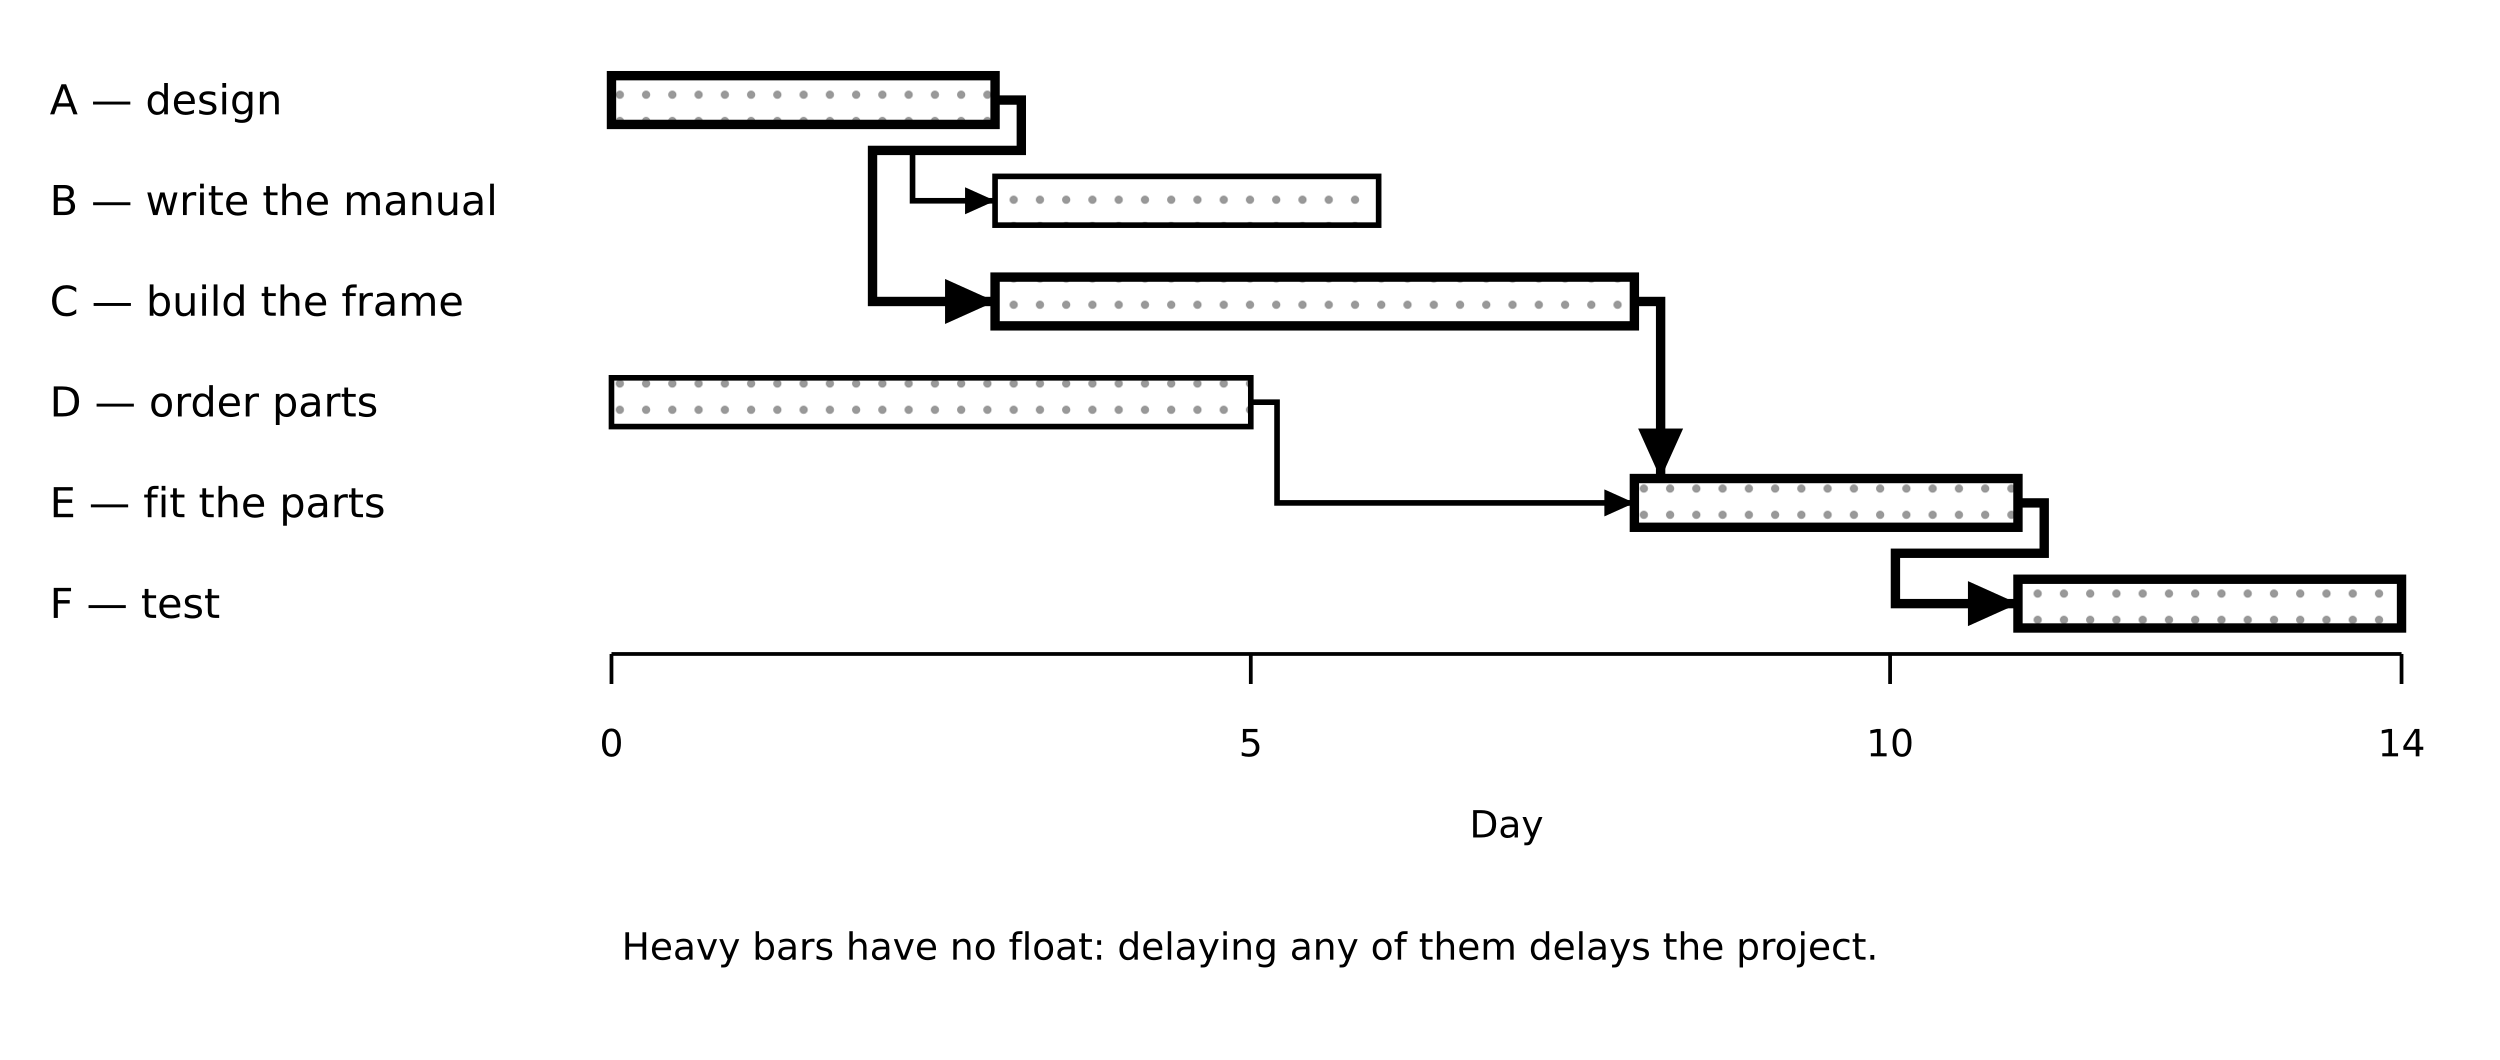
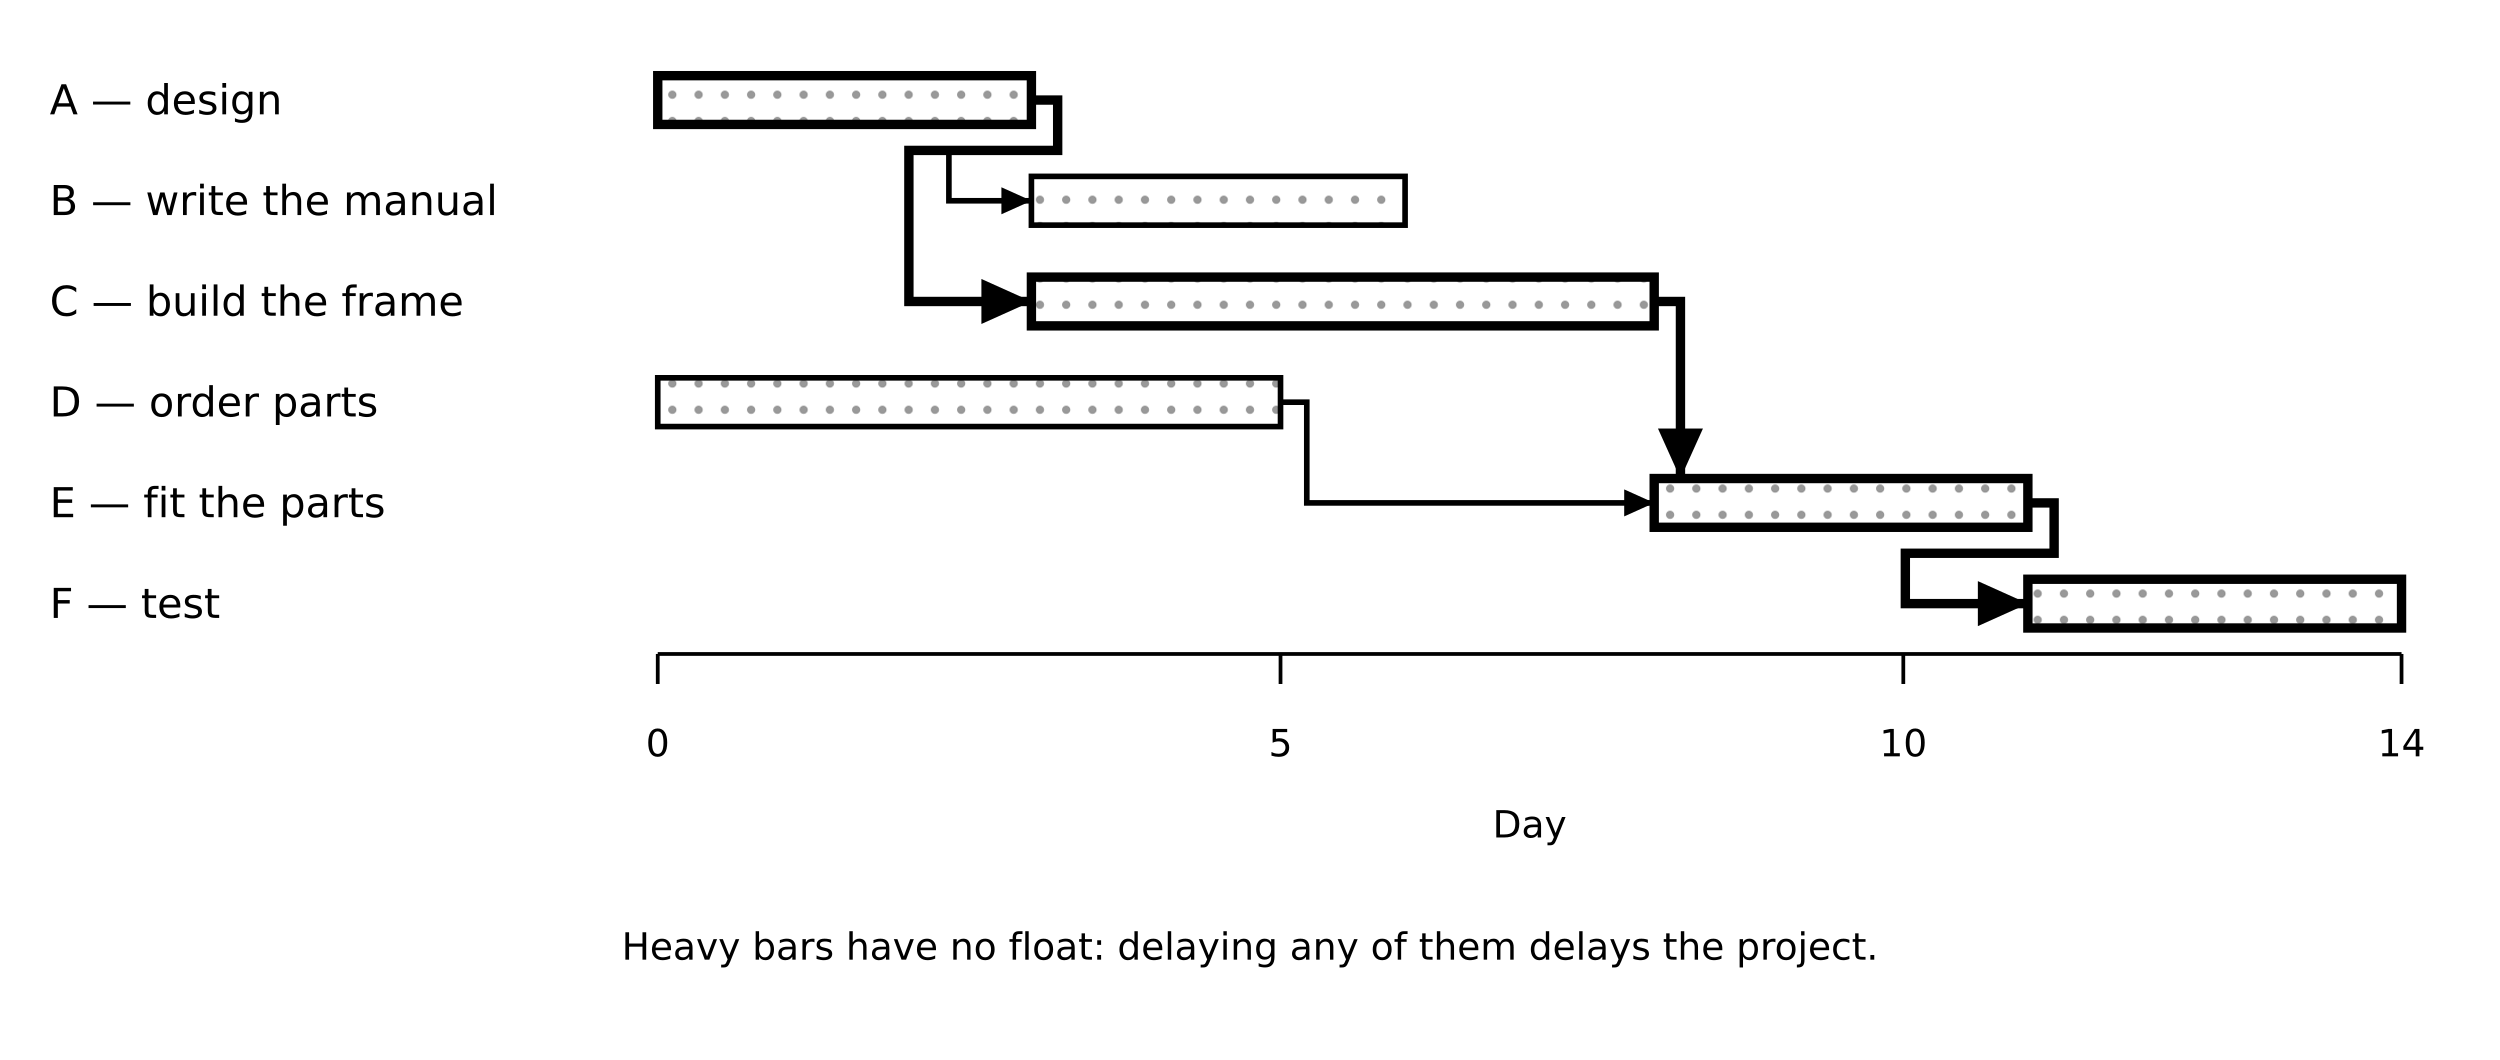
- <svg xmlns="http://www.w3.org/2000/svg" viewBox="-1.25 -1.25 666.5 282.381" role="img" aria-labelledby="dsedd72c1de9-title">
+ <svg xmlns="http://www.w3.org/2000/svg" viewBox="-1.25 -1.25 666.5 282.381" role="img" aria-labelledby="dsdaeec21497-title">
  <defs>
-     <pattern id="dsedd72c1de9-dots" width="7" height="7" patternUnits="userSpaceOnUse">
+     <pattern id="dsdaeec21497-dots" width="7" height="7" patternUnits="userSpaceOnUse">
      <circle cx="3" cy="3" r="1.1" fill="currentColor" fill-opacity="0.4" />
    </pattern>
  </defs>
-   <polygon points="161.77,18.925 264.034,18.925 264.034,31.925 161.77,31.925" fill="url(#dsedd72c1de9-dots)" stroke="currentColor" stroke-width="2.5" />
-   <polygon points="264.034,45.775 366.297,45.775 366.297,58.775 264.034,58.775" fill="url(#dsedd72c1de9-dots)" stroke="currentColor" stroke-width="1.5" />
-   <polygon points="264.034,72.625 434.473,72.625 434.473,85.625 264.034,85.625" fill="url(#dsedd72c1de9-dots)" stroke="currentColor" stroke-width="2.5" />
-   <polygon points="161.77,99.475 332.21,99.475 332.21,112.475 161.77,112.475" fill="url(#dsedd72c1de9-dots)" stroke="currentColor" stroke-width="1.5" />
-   <polygon points="434.473,126.325 536.737,126.325 536.737,139.325 434.473,139.325" fill="url(#dsedd72c1de9-dots)" stroke="currentColor" stroke-width="2.5" />
-   <polygon points="536.737,153.175 639,153.175 639,166.175 536.737,166.175" fill="url(#dsedd72c1de9-dots)" stroke="currentColor" stroke-width="2.5" />
-   <path d="M 264.034 25.425 L 271.034 25.425 L 271.034 38.85 L 242.034 38.85 L 242.034 52.275 L 264.034 52.275" fill="none" stroke="currentColor" stroke-width="1.5" />
-   <polygon points="264.034,52.275 256.034,55.875 256.034,48.675" fill="currentColor" stroke="none" />
-   <path d="M 264.034 25.425 L 271.034 25.425 L 271.034 38.85 L 231.367 38.85 L 231.367 79.125 L 264.034 79.125" fill="none" stroke="currentColor" stroke-width="2.5" />
-   <polygon points="264.034,79.125 250.701,85.125 250.701,73.125" fill="currentColor" stroke="none" />
-   <path d="M 434.473 79.125 L 441.473 79.125 L 441.473 126.325" fill="none" stroke="currentColor" stroke-width="2.5" />
-   <polygon points="441.473,126.325 435.473,112.992 447.473,112.992" fill="currentColor" stroke="none" />
-   <path d="M 332.21 105.975 L 339.21 105.975 L 339.21 132.825 L 434.473 132.825" fill="none" stroke="currentColor" stroke-width="1.5" />
-   <polygon points="434.473,132.825 426.473,136.425 426.473,129.225" fill="currentColor" stroke="none" />
-   <path d="M 536.737 132.825 L 543.737 132.825 L 543.737 146.25 L 504.07 146.25 L 504.07 159.675 L 536.737 159.675" fill="none" stroke="currentColor" stroke-width="2.5" />
-   <polygon points="536.737,159.675 523.403,165.675 523.403,153.675" fill="currentColor" stroke="none" />
-   <path d="M 161.77 173.1 L 639 173.1" fill="none" stroke="currentColor" stroke-width="1" />
-   <path d="M 161.77 173.1 L 161.77 181.1" fill="none" stroke="currentColor" stroke-width="1" />
-   <path d="M 332.21 173.1 L 332.21 181.1" fill="none" stroke="currentColor" stroke-width="1" />
-   <path d="M 502.649 173.1 L 502.649 181.1" fill="none" stroke="currentColor" stroke-width="1" />
+   <polygon points="174.104,18.925 273.724,18.925 273.724,31.925 174.104,31.925" fill="url(#dsdaeec21497-dots)" stroke="currentColor" stroke-width="2.5" />
+   <polygon points="273.724,45.775 373.345,45.775 373.345,58.775 273.724,58.775" fill="url(#dsdaeec21497-dots)" stroke="currentColor" stroke-width="1.5" />
+   <polygon points="273.724,72.625 439.759,72.625 439.759,85.625 273.724,85.625" fill="url(#dsdaeec21497-dots)" stroke="currentColor" stroke-width="2.5" />
+   <polygon points="174.104,99.475 340.138,99.475 340.138,112.475 174.104,112.475" fill="url(#dsdaeec21497-dots)" stroke="currentColor" stroke-width="1.5" />
+   <polygon points="439.759,126.325 539.379,126.325 539.379,139.325 439.759,139.325" fill="url(#dsdaeec21497-dots)" stroke="currentColor" stroke-width="2.5" />
+   <polygon points="539.379,153.175 639,153.175 639,166.175 539.379,166.175" fill="url(#dsdaeec21497-dots)" stroke="currentColor" stroke-width="2.5" />
+   <path d="M 273.724 25.425 L 280.724 25.425 L 280.724 38.85 L 251.724 38.85 L 251.724 52.275 L 273.724 52.275" fill="none" stroke="currentColor" stroke-width="1.5" />
+   <polygon points="273.724,52.275 265.724,55.875 265.724,48.675" fill="currentColor" stroke="none" />
+   <path d="M 273.724 25.425 L 280.724 25.425 L 280.724 38.85 L 241.058 38.85 L 241.058 79.125 L 273.724 79.125" fill="none" stroke="currentColor" stroke-width="2.5" />
+   <polygon points="273.724,79.125 260.391,85.125 260.391,73.125" fill="currentColor" stroke="none" />
+   <path d="M 439.759 79.125 L 446.759 79.125 L 446.759 126.325" fill="none" stroke="currentColor" stroke-width="2.5" />
+   <polygon points="446.759,126.325 440.759,112.992 452.759,112.992" fill="currentColor" stroke="none" />
+   <path d="M 340.138 105.975 L 347.138 105.975 L 347.138 132.825 L 439.759 132.825" fill="none" stroke="currentColor" stroke-width="1.5" />
+   <polygon points="439.759,132.825 431.759,136.425 431.759,129.225" fill="currentColor" stroke="none" />
+   <path d="M 539.379 132.825 L 546.379 132.825 L 546.379 146.25 L 506.713 146.25 L 506.713 159.675 L 539.379 159.675" fill="none" stroke="currentColor" stroke-width="2.5" />
+   <polygon points="539.379,159.675 526.046,165.675 526.046,153.675" fill="currentColor" stroke="none" />
+   <path d="M 174.104 173.1 L 639 173.1" fill="none" stroke="currentColor" stroke-width="1" />
+   <path d="M 174.104 173.1 L 174.104 181.1" fill="none" stroke="currentColor" stroke-width="1" />
+   <path d="M 340.138 173.1 L 340.138 181.1" fill="none" stroke="currentColor" stroke-width="1" />
+   <path d="M 506.172 173.1 L 506.172 181.1" fill="none" stroke="currentColor" stroke-width="1" />
  <path d="M 639 173.1 L 639 181.1" fill="none" stroke="currentColor" stroke-width="1" />
  <text x="12" y="29.233" font-family="'DejaVu Sans', sans-serif" font-size="11" fill="currentColor">
    <tspan>A — design</tspan>
  </text>
  <text x="12" y="56.083" font-family="'DejaVu Sans', sans-serif" font-size="11" fill="currentColor">
    <tspan>B — write the manual</tspan>
  </text>
  <text x="12" y="82.933" font-family="'DejaVu Sans', sans-serif" font-size="11" fill="currentColor">
    <tspan>C — build the frame</tspan>
  </text>
  <text x="12" y="109.783" font-family="'DejaVu Sans', sans-serif" font-size="11" fill="currentColor">
    <tspan>D — order parts</tspan>
  </text>
  <text x="12" y="136.633" font-family="'DejaVu Sans', sans-serif" font-size="11" fill="currentColor">
    <tspan>E — fit the parts</tspan>
  </text>
  <text x="12" y="163.483" font-family="'DejaVu Sans', sans-serif" font-size="11" fill="currentColor">
    <tspan>F — test</tspan>
  </text>
-   <text x="161.77" y="200.382" font-family="'DejaVu Sans', sans-serif" font-size="10" fill="currentColor" text-anchor="middle">
+   <text x="174.104" y="200.382" font-family="'DejaVu Sans', sans-serif" font-size="10" fill="currentColor" text-anchor="middle">
    <tspan>0</tspan>
  </text>
-   <text x="332.21" y="200.382" font-family="'DejaVu Sans', sans-serif" font-size="10" fill="currentColor" text-anchor="middle">
+   <text x="340.138" y="200.382" font-family="'DejaVu Sans', sans-serif" font-size="10" fill="currentColor" text-anchor="middle">
    <tspan>5</tspan>
  </text>
-   <text x="502.649" y="200.382" font-family="'DejaVu Sans', sans-serif" font-size="10" fill="currentColor" text-anchor="middle">
+   <text x="506.172" y="200.382" font-family="'DejaVu Sans', sans-serif" font-size="10" fill="currentColor" text-anchor="middle">
    <tspan>10</tspan>
  </text>
  <text x="639" y="200.382" font-family="'DejaVu Sans', sans-serif" font-size="10" fill="currentColor" text-anchor="middle">
    <tspan>14</tspan>
  </text>
-   <text x="400.385" y="222.023" font-family="'DejaVu Sans', sans-serif" font-size="10" fill="currentColor" text-anchor="middle">
+   <text x="406.552" y="222.023" font-family="'DejaVu Sans', sans-serif" font-size="10" fill="currentColor" text-anchor="middle">
    <tspan>Day</tspan>
  </text>
  <text x="332" y="254.593" font-family="'DejaVu Sans', sans-serif" font-size="10" fill="currentColor" text-anchor="middle">
    <tspan>Heavy bars have no float: delaying any of them delays the project.</tspan>
  </text>
</svg>
